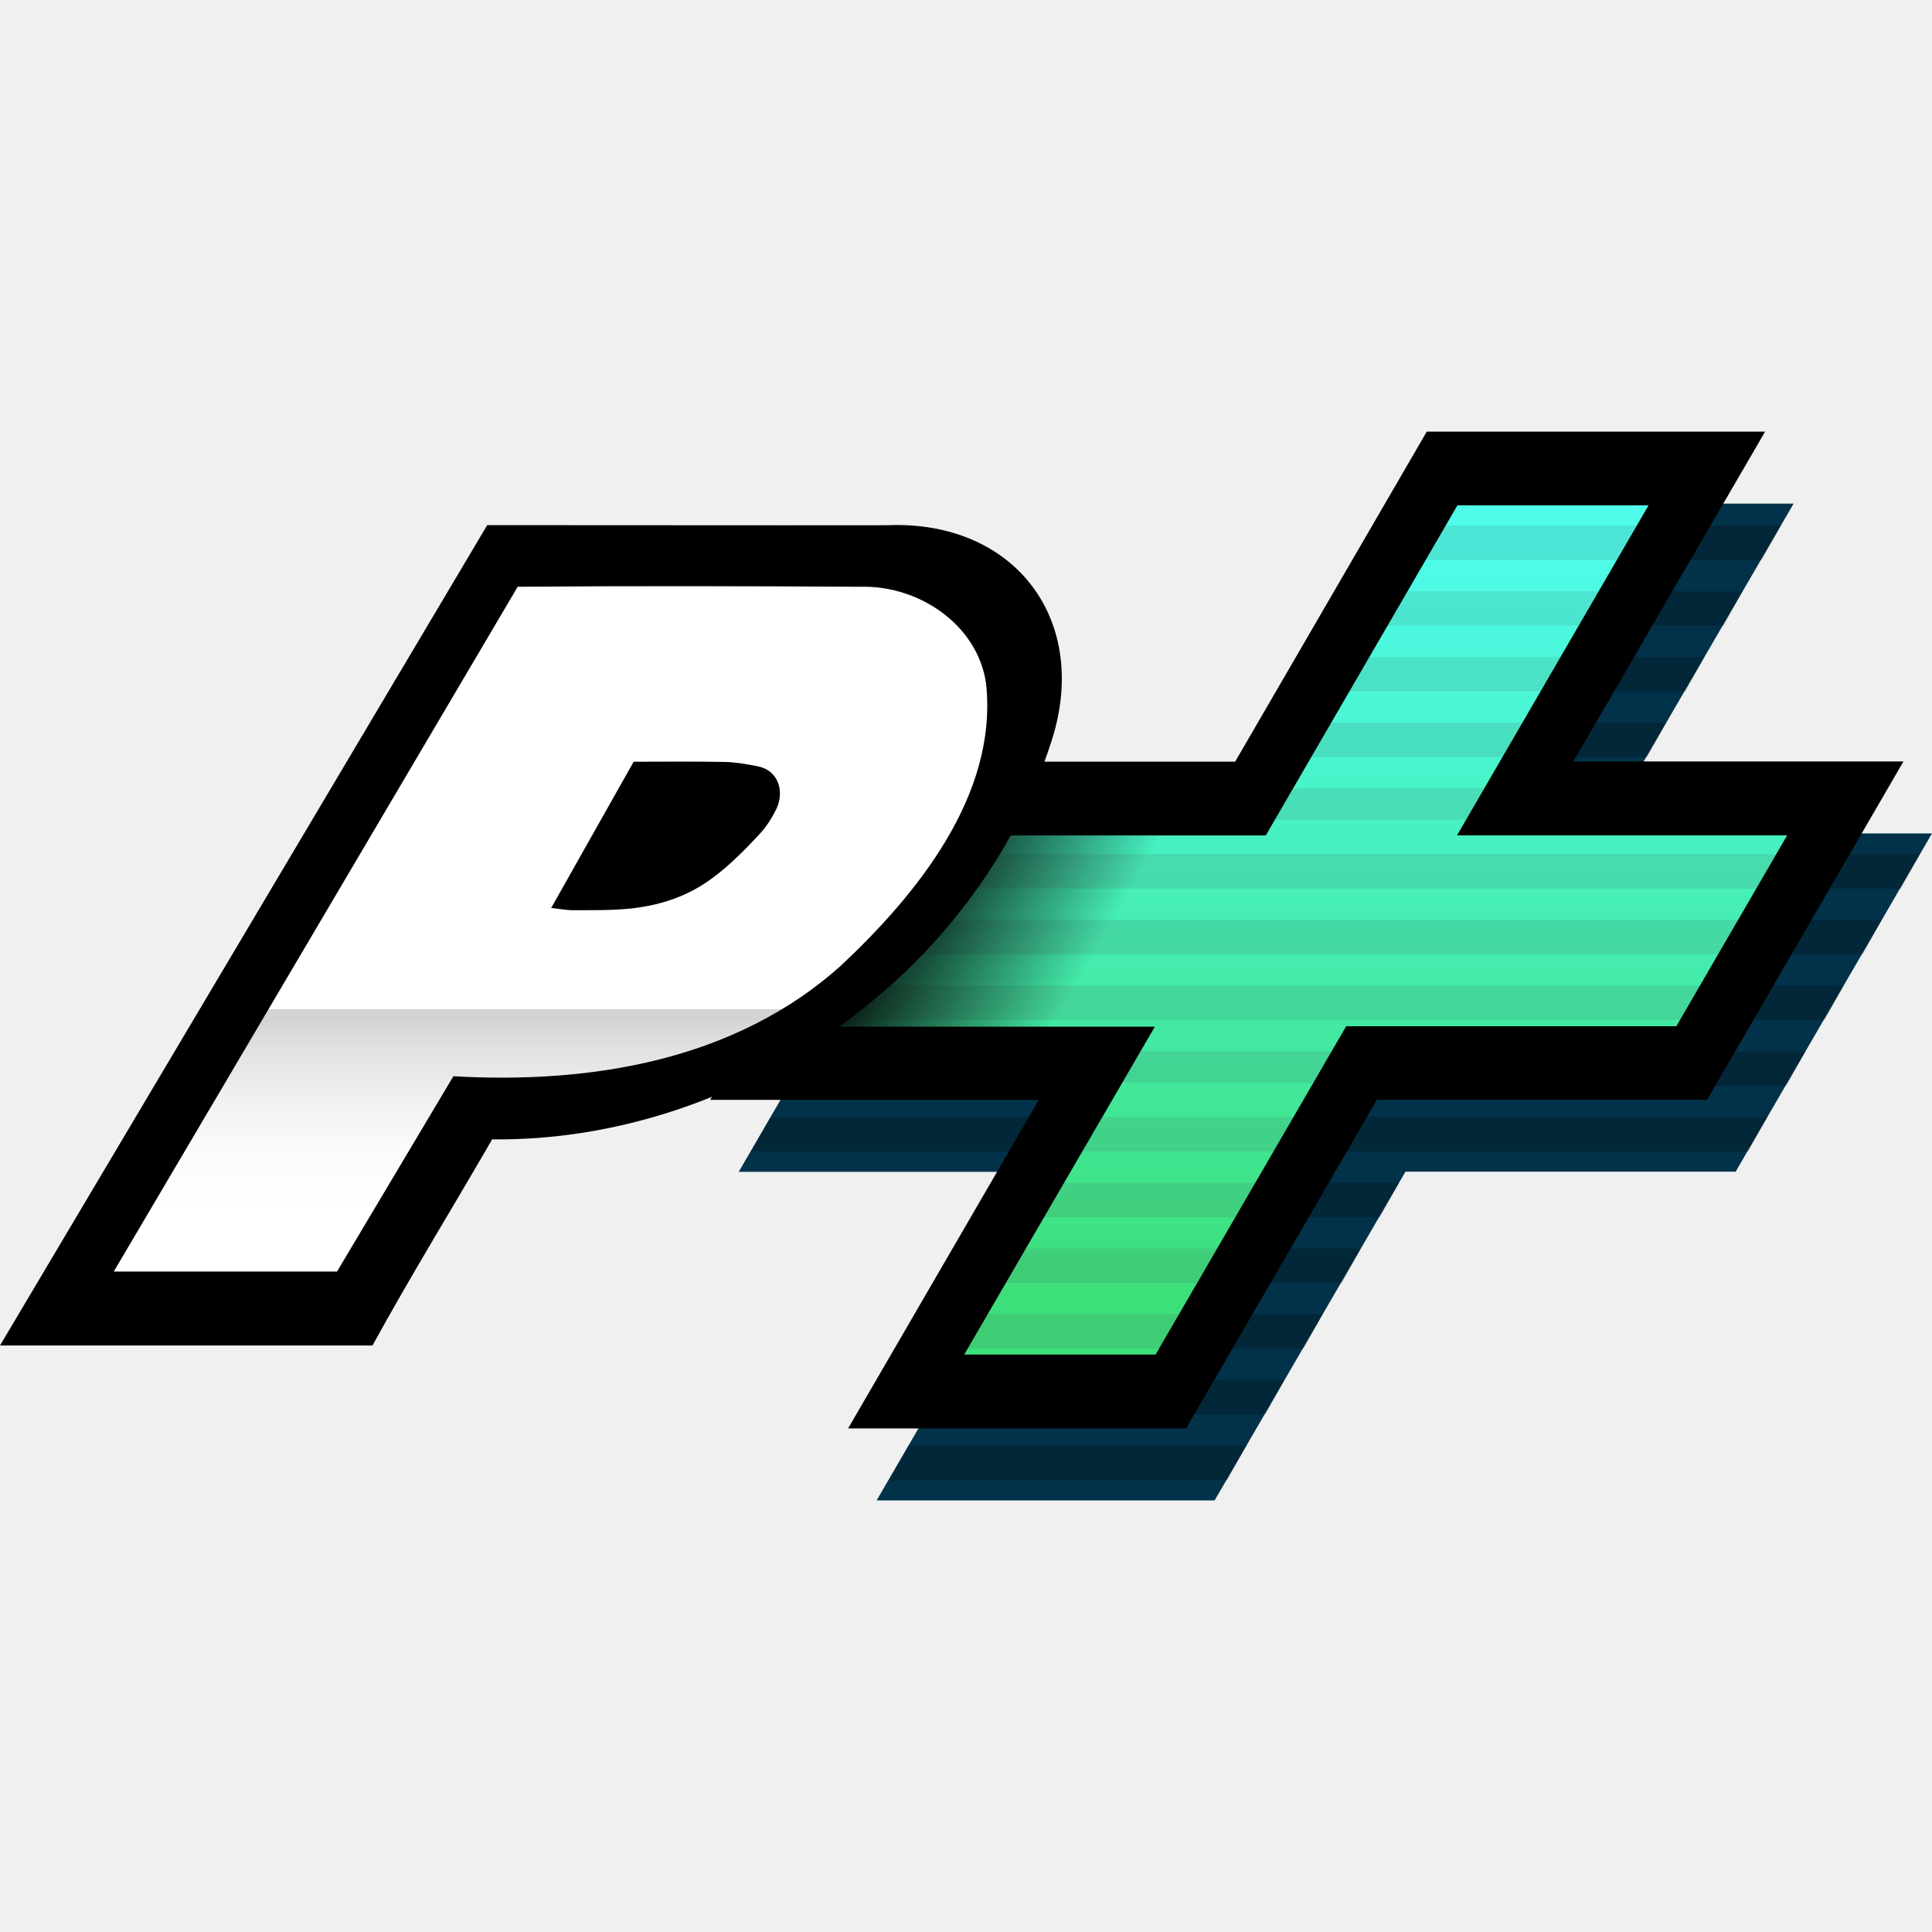
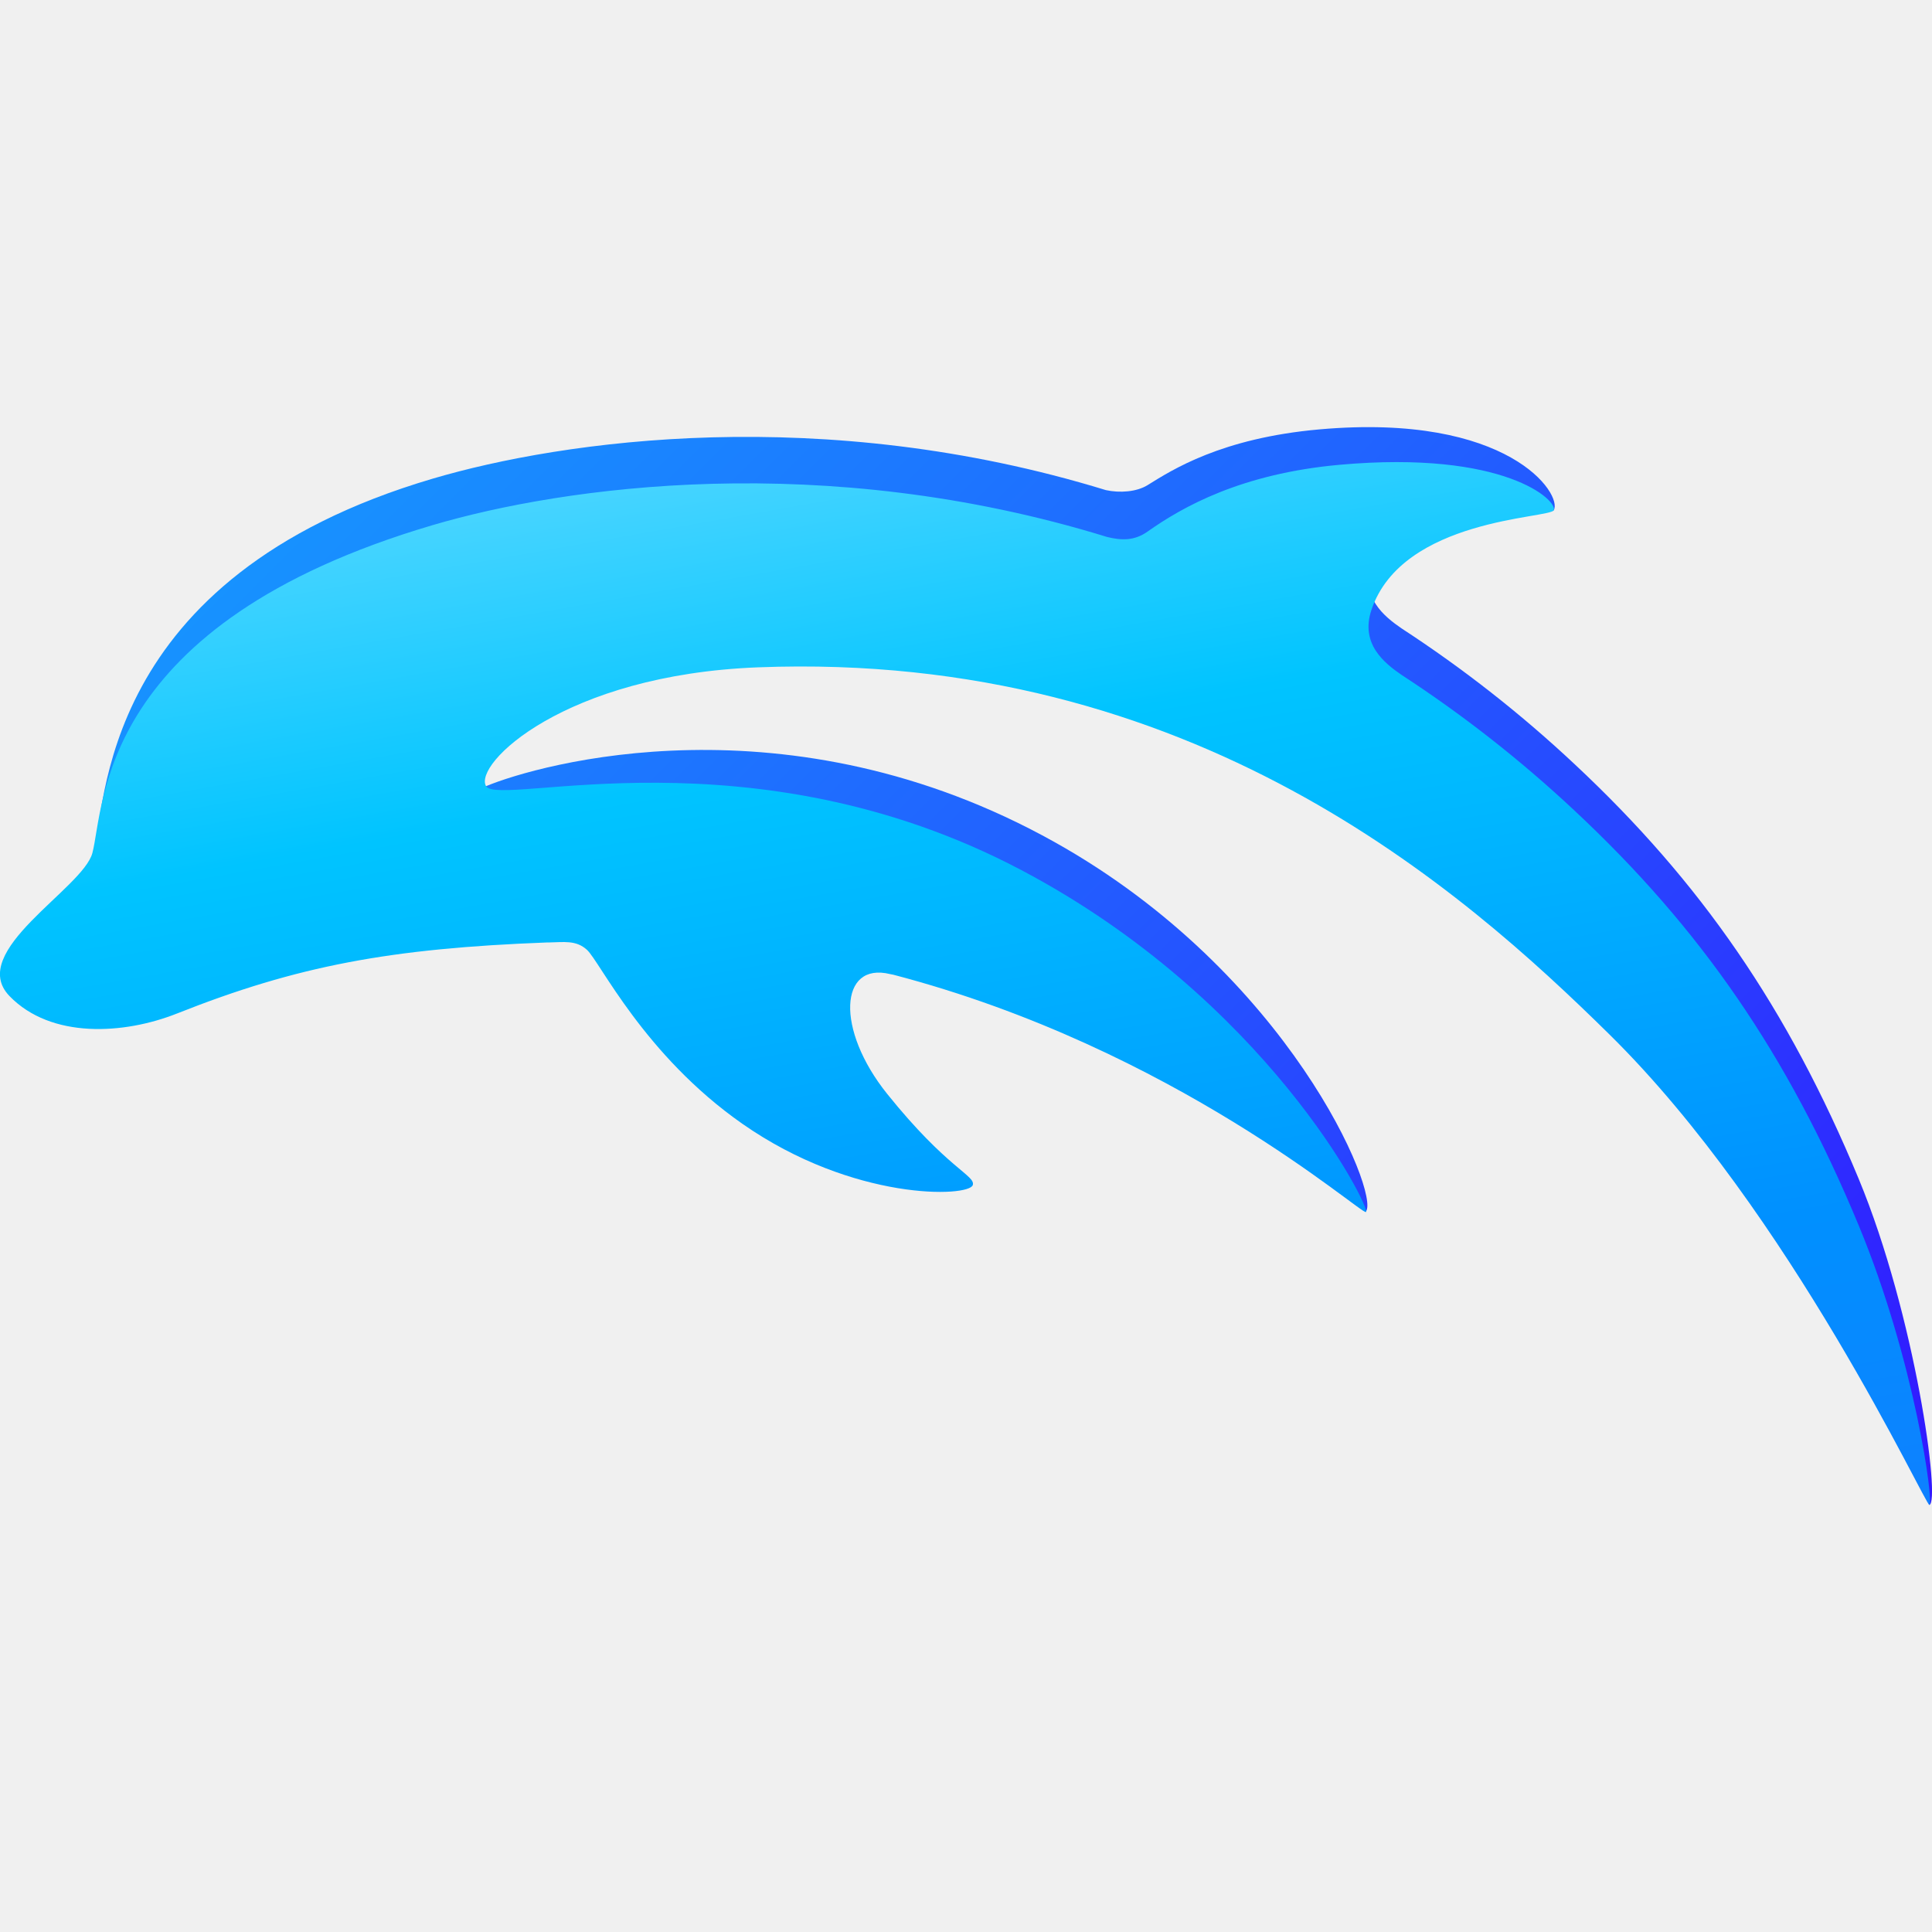
- <svg xmlns="http://www.w3.org/2000/svg" id="Layer_2" data-name="Layer 2" viewBox="0 -137.91 617.32 617.32">
+ <svg xmlns="http://www.w3.org/2000/svg" id="dolphinrefreshblue" width="1024" height="1024" viewBox="0 0 1024 1024">
  <defs>
-     <style>
-       .cls-1 {
-         fill: #023249;
-       }
- 
-       .cls-1, .cls-2, .cls-3, .cls-4, .cls-5, .cls-6, .cls-7 {
-         stroke-width: 0px;
-       }
- 
-       .cls-2 {
-         fill: url(#linear-gradient);
-       }
- 
-       .cls-8 {
-         isolation: isolate;
-       }
- 
-       .cls-9 {
-         opacity: .23;
-       }
- 
-       .cls-4 {
-         fill: #fff;
-       }
- 
-       .cls-5 {
-         fill: url(#linear-gradient-2);
-       }
- 
-       .cls-6 {
-         fill: url(#linear-gradient-3);
-       }
- 
-       .cls-10 {
-         opacity: .12;
-       }
- 
-       .cls-7 {
-         fill: #434343;
-       }
- 
-       .cls-11 {
-         filter: url(#luminosity-noclip);
-       }
- 
-       .cls-12 {
-         mask: url(#mask);
-       }
-     </style>
-     <linearGradient id="linear-gradient" x1="419.82" y1="-222" x2="419.82" y2="773.5" gradientUnits="userSpaceOnUse">
-       <stop offset=".26" stop-color="#4efce9" />
-       <stop offset=".32" stop-color="#4af5d1" />
-       <stop offset=".44" stop-color="#41e696" />
-       <stop offset=".5" stop-color="#3ddf7a" />
+     <linearGradient id="linear-gradient" x1="921.62" y1="898.72" x2="225.61" y2="202.72" gradientUnits="userSpaceOnUse">
+       <stop offset="0" stop-color="#3217ff" />
+       <stop offset=".26" stop-color="#2b38ff" />
+       <stop offset=".5" stop-color="#2455ff" />
+       <stop offset=".75" stop-color="#1d74ff" />
+       <stop offset="1" stop-color="#1792ff" />
    </linearGradient>
-     <filter id="luminosity-noclip" x="244.43" y="113.94" width="134.56" height="89.4" color-interpolation-filters="sRGB" filterUnits="userSpaceOnUse">
-       <feFlood flood-color="#fff" result="bg" />
-       <feBlend in="SourceGraphic" in2="bg" />
-     </filter>
-     <linearGradient id="linear-gradient-2" x1="2451.02" y1="-652.91" x2="2390.79" y2="-687.34" gradientTransform="translate(2734.82 -510.06) rotate(-180)" gradientUnits="userSpaceOnUse">
-       <stop offset="0" stop-color="#000" stop-opacity="0" />
-       <stop offset="1" stop-color="#000" />
-     </linearGradient>
-     <mask id="mask" x="244.43" y="113.94" width="134.56" height="89.4" maskUnits="userSpaceOnUse">
-       <g class="cls-11">
-         <path class="cls-5" d="M293.44,115.6l-49.01,85.49,87.34,2.25,47.22-86.83-85.55-.91Z" />
-       </g>
-     </mask>
-     <linearGradient id="linear-gradient-3" x1="152.08" y1="187.39" x2="152.08" y2="249.99" gradientUnits="userSpaceOnUse">
-       <stop offset="0" stop-color="#d3d3d3" />
-       <stop offset=".13" stop-color="#dfdfdf" />
-       <stop offset=".4" stop-color="#f0f0f0" />
-       <stop offset=".68" stop-color="#fbfbfb" />
-       <stop offset="1" stop-color="#fff" />
+     <linearGradient id="linear-gradient-2" x1="551.68" y1="880.73" x2="438.44" y2="238.5" gradientUnits="userSpaceOnUse">
+       <stop offset="0" stop-color="#0e80ff" />
+       <stop offset=".13" stop-color="#0789ff" />
+       <stop offset=".25" stop-color="#0090ff" />
+       <stop offset=".38" stop-color="#009dff" />
+       <stop offset=".5" stop-color="#0af" />
+       <stop offset=".62" stop-color="#00b7ff" />
+       <stop offset=".75" stop-color="#00c4ff" />
+       <stop offset=".87" stop-color="#21ccff" />
+       <stop offset="1" stop-color="#46d4ff" />
    </linearGradient>
  </defs>
-   <g id="P_" data-name="P+" class="cls-8">
-     <g id="Plus_Sign_copy" data-name="Plus Sign copy" class="cls-8">
-       <g id="offset_drop" data-name="offset drop">
-         <path id="offset_color" data-name="offset color" class="cls-1" d="M573.11,23l-61.29,105.4h105.49l-62.73,108.07h-105.5l-60.98,105.04h-108l60.95-105h-105.01l62.75-108.05h104.98l61.22-105.45h108.11Z" />
-         <g id="offset_striping" data-name="offset striping" class="cls-9">
-           <path class="cls-3" d="M454.84,41h108.09l6.11-11h-108.1l-6.1,11Z" />
-           <path class="cls-3" d="M442.65,62h108.07l6.11-11h-108.08l-6.1,11Z" />
-           <path class="cls-3" d="M430.46,83h108.06l6.11-11h-108.06l-6.1,11Z" />
-           <path class="cls-3" d="M418.27,104h108.04l6.11-11h-108.05l-6.1,11Z" />
-           <path class="cls-3" d="M406.08,125h108.02l6.11-11h-108.03l-6.1,11Z" />
-           <path class="cls-3" d="M288.9,146h318.49l6.1-11h-318.49l-6.1,11Z" />
-           <path class="cls-3" d="M276.71,167h318.5l6.1-11h-318.49l-6.1,11Z" />
-           <path class="cls-3" d="M264.51,188h318.5l6.1-11h-318.5l-6.1,11Z" />
-           <path class="cls-3" d="M252.31,209h318.51l6.1-11h-318.5l-6.1,11Z" />
-           <path class="cls-3" d="M240.12,230h318.51l6.1-11H246.22l-6.1,11Z" />
-           <path class="cls-3" d="M332.94,251h108l6.1-11h-108l-6.1,11Z" />
-           <path class="cls-3" d="M320.75,272h108l6.1-11h-108l-6.1,11Z" />
-           <path class="cls-3" d="M308.56,293h108l6.1-11h-108l-6.1,11Z" />
-           <path class="cls-3" d="M296.37,314h108l6.1-11h-108l-6.1,11Z" />
-           <path class="cls-3" d="M284.18,335h108l6.1-11h-108l-6.1,11Z" />
-         </g>
-       </g>
-       <g id="plus_interior" data-name="plus interior">
-         <polygon id="plus_color" data-name="plus color" class="cls-2" points="542.75 11.88 461.04 9.45 397.03 118.45 294.86 117.05 247.7 200.04 346.91 200.6 287.73 305.35 374.19 309.22 432.87 202.21 538.22 204.18 591.95 121.87 484.15 119.3 542.75 11.88" />
-         <g id="striping" class="cls-10">
-           <path class="cls-7" d="M442.8,41h84.33l5.73-11h-83.9l-6.17,11Z" />
-           <path class="cls-7" d="M430.47,62h85.21l5.73-11h-84.77l-6.17,11Z" />
-           <path class="cls-7" d="M418.14,83h86.09l5.73-11h-85.65l-6.17,11Z" />
-           <path class="cls-7" d="M405.81,104h86.96l5.73-11h-86.52l-6.17,11Z" />
-           <path class="cls-7" d="M397.03,118l-101.79-1.39-4.2,7.39h299.19l1.72-2.51-107.8-2.45,2.89-5.05h-87.4l-2.61,4Z" />
-           <path class="cls-7" d="M278.69,146h297.83l6.85-11h-298.72l-5.97,11Z" />
-           <path class="cls-7" d="M266.76,167h296.05l6.85-11h-296.94l-5.97,11Z" />
-           <path class="cls-7" d="M254.83,188h294.28l6.85-11h-295.17l-5.97,11Z" />
-           <path class="cls-7" d="M248.78,200l98.67.52-4.22,7.48h86.19l3.45-5.99,105.34,1.88,4.03-5.88H249.92l-1.14,2Z" />
-           <path class="cls-7" d="M330.59,230h87.32l5.76-11h-87.15l-5.93,11Z" />
-           <path class="cls-7" d="M318.72,251h87.67l5.76-11h-87.49l-5.93,11Z" />
-           <path class="cls-7" d="M306.86,272h88.01l5.76-11h-87.84l-5.93,11Z" />
-           <path class="cls-7" d="M294.99,293h88.36l5.76-11h-88.19l-5.93,11Z" />
-           <path class="cls-7" d="M287.73,305.35l86.45,3.87,3.41-6.22h-88.53l-1.33,2.35Z" />
-         </g>
-       </g>
-       <g class="cls-12">
-         <path id="side_gradient" data-name="side gradient" class="cls-3" d="M329.02,201.68l49.01-85.49-86.34-2.25-47.22,86.83,84.55.91Z" />
-       </g>
-       <path id="outline" class="cls-3" d="M564,0l-61.29,105.4h105.49l-62.73,108.07h-105.5l-60.98,105.04h-108l60.95-105h-105.01l62.75-108.05h104.98L455.89,0h108.11ZM465.55,129.01c20.53-35.37,40.8-70.3,61.21-105.47h-61.07c-20.4,35.13-40.79,70.25-61.24,105.49h-105c-11.79,20.31-23.5,40.49-35.47,61.12h105.02c-20.42,35.11-40.63,69.88-60.91,104.75h61.15c20.29-34.95,40.56-69.87,60.9-104.9h105.5c11.78-20.3,23.5-40.49,35.4-60.99h-105.49Z" />
-     </g>
-     <g id="P" class="cls-8">
-       <path id="letter_color" data-name="letter color" class="cls-4" d="M19,277.89c0-.17,0-.33,0-.5C68.08,199.52,113.43,118.82,161.27,40.01c39.4-.18,80.71-11.77,118.57-1.79,128.87,33.97-29.64,158.48-29.64,158.48,0,0-64.18,14.25-96.07,19.07-14.16,22.03-28.02,43.59-41.91,65.19-31.08-.92-62.15-2.09-93.23-3.06Z" />
-       <path id="gradient" class="cls-6" d="M235.43,204.04l31.07-19.5H75.86c-12.6,21.36-25.54,42.46-38.21,63.76,32.02.35,63.61.7,95.25,1.04,6.99-10.86,13.96-21.71,21.22-33,0,0,0,0,0,0,0,0,0,0,0,0,26.86-4.06,53.92-8.16,81.3-12.3Z" />
-       <g id="stroke">
-         <path id="stroke_color" data-name="stroke color" class="cls-3" d="M0,292C51.9,204.61,103.8,117.23,155.68,29.88c42.73-.01,85.14.09,127.83.03,40.48-1.67,64.89,29.98,52.56,68.72-23.92,75.16-100.42,128.34-178.82,127.52-12.63,21.86-26.07,43.67-38.23,65.85H0ZM144.86,205.97c43.92,2.53,89.93-4.98,123.73-35.24,24.43-22.9,50.26-54.62,46.5-90.12-2.67-19.08-21.72-31.53-40.01-31.03-36.56-.21-73.11-.31-109.67,0-42.98,72.86-85.95,145.72-129.06,218.8h71.34c12.34-20.72,24.59-41.28,37.18-62.42Z" />
-         <path id="stroke_color-2" data-name="stroke color" class="cls-3" d="M176.11,152.22c8.84-15.67,17.56-31.13,26.36-46.74,9.68,0,19.42-.12,29.15.07,3.5.07,7.02.72,10.47,1.39,6.89,1.35,8.6,8.36,5.91,13.77-1.41,2.83-3.18,5.63-5.33,7.92-5.38,5.73-10.87,11.38-17.53,15.75-7.21,4.73-15.22,7.1-23.62,8-6,.64-12.09.51-18.14.55-2.29.02-4.58-.44-7.27-.72Z" />
-       </g>
-     </g>
-   </g>
+   <path id="accent" d="M1022.56,797.6c-1.27.18-38.52-169.99-134.5-264.57-78.26-77.11-255.29-227.76-485.28-211.36-179.97,12.83-155.26,99.22-145.34,95.09,28.18-11.76,160.45-49.32,301.51,29.56,124.72,69.74,172.5,186.62,165.04,195.72-1.59,1.92-45.15-108.8-244.51-150.96-154.52-32.68-316.61-5.94-385.63,21.46-28.07,11.15-73.88,41.57-82.75,11.13-8.31-28.53,33.5-51.54,38.43-70.45,6.44-24.72,1.99-147.1,179.83-199.53,69.13-20.38,206.69-40,356.78,6.08,7.41,1.62,16.34.93,22.08-2.63,12.86-7.98,38.97-24.94,91.15-29.56,100.28-8.88,129,34.46,124.16,42.86-2.44,4.24-80.13-20.48-96.57,28.08-6.12,18.08,6.78,28.28,15.94,34.57,32.67,21.29,63.4,45.41,91.84,72.09,66.54,62.22,112.8,128.96,150.42,219.66,29.94,72.19,43.57,171.86,37.4,172.75Z" style="fill:url(#linear-gradient); fill-rule:evenodd; stroke-width:0px;" />
+   <path id="main" d="M1022.64,797.68c-2.15.3-73.59-154.8-169.57-249.37-78.26-77.11-220.89-203.51-451.29-194.61-102.85,3.97-151.08,51.44-144.13,63.02,6.78,11.3,140.6-31.02,283.56,44.38,130.09,68.62,185.48,179.26,182.78,181.3-2.21,1.67-101.12-86.71-250.52-125.78-.58-.09-1.15-.21-1.73-.34-26.77-6.58-29.04,29.26-1.48,63.55,31.9,39.7,46.88,43.17,45.33,48.28-1.97,6.43-63.11,8.78-122.18-32.52-52.04-36.39-75.4-85.8-82.28-92.13-5.82-5.35-12.47-4.05-20.2-3.94-.32,0-.63,0-.95,0-83.04,3.15-132.41,12.35-196.14,37.65-28.07,11.15-66.77,13.55-88.81-9.24-22.87-23.65,39.02-56.97,43.95-75.87,6.44-24.72,2.53-121.3,180.36-173.74,69.24-20.42,207.11-40.06,357.46,6.29,7.58,1.86,14.42,2.09,21.4-2.84,18.56-13.12,49.71-30.75,101.87-35.43,87.65-7.85,115.71,19.11,113.43,24.09-2.03,4.45-80.13,4.15-96.57,52.72-6.12,18.08,6.78,28.28,15.94,34.57,32.67,21.29,63.4,45.41,91.85,72.09,66.55,62.22,112.81,128.96,150.42,219.66,29.93,72.19,39.98,147.84,37.48,148.2Z" style="fill:url(#linear-gradient-2); fill-rule:evenodd; stroke-width:0px;" />
</svg>
